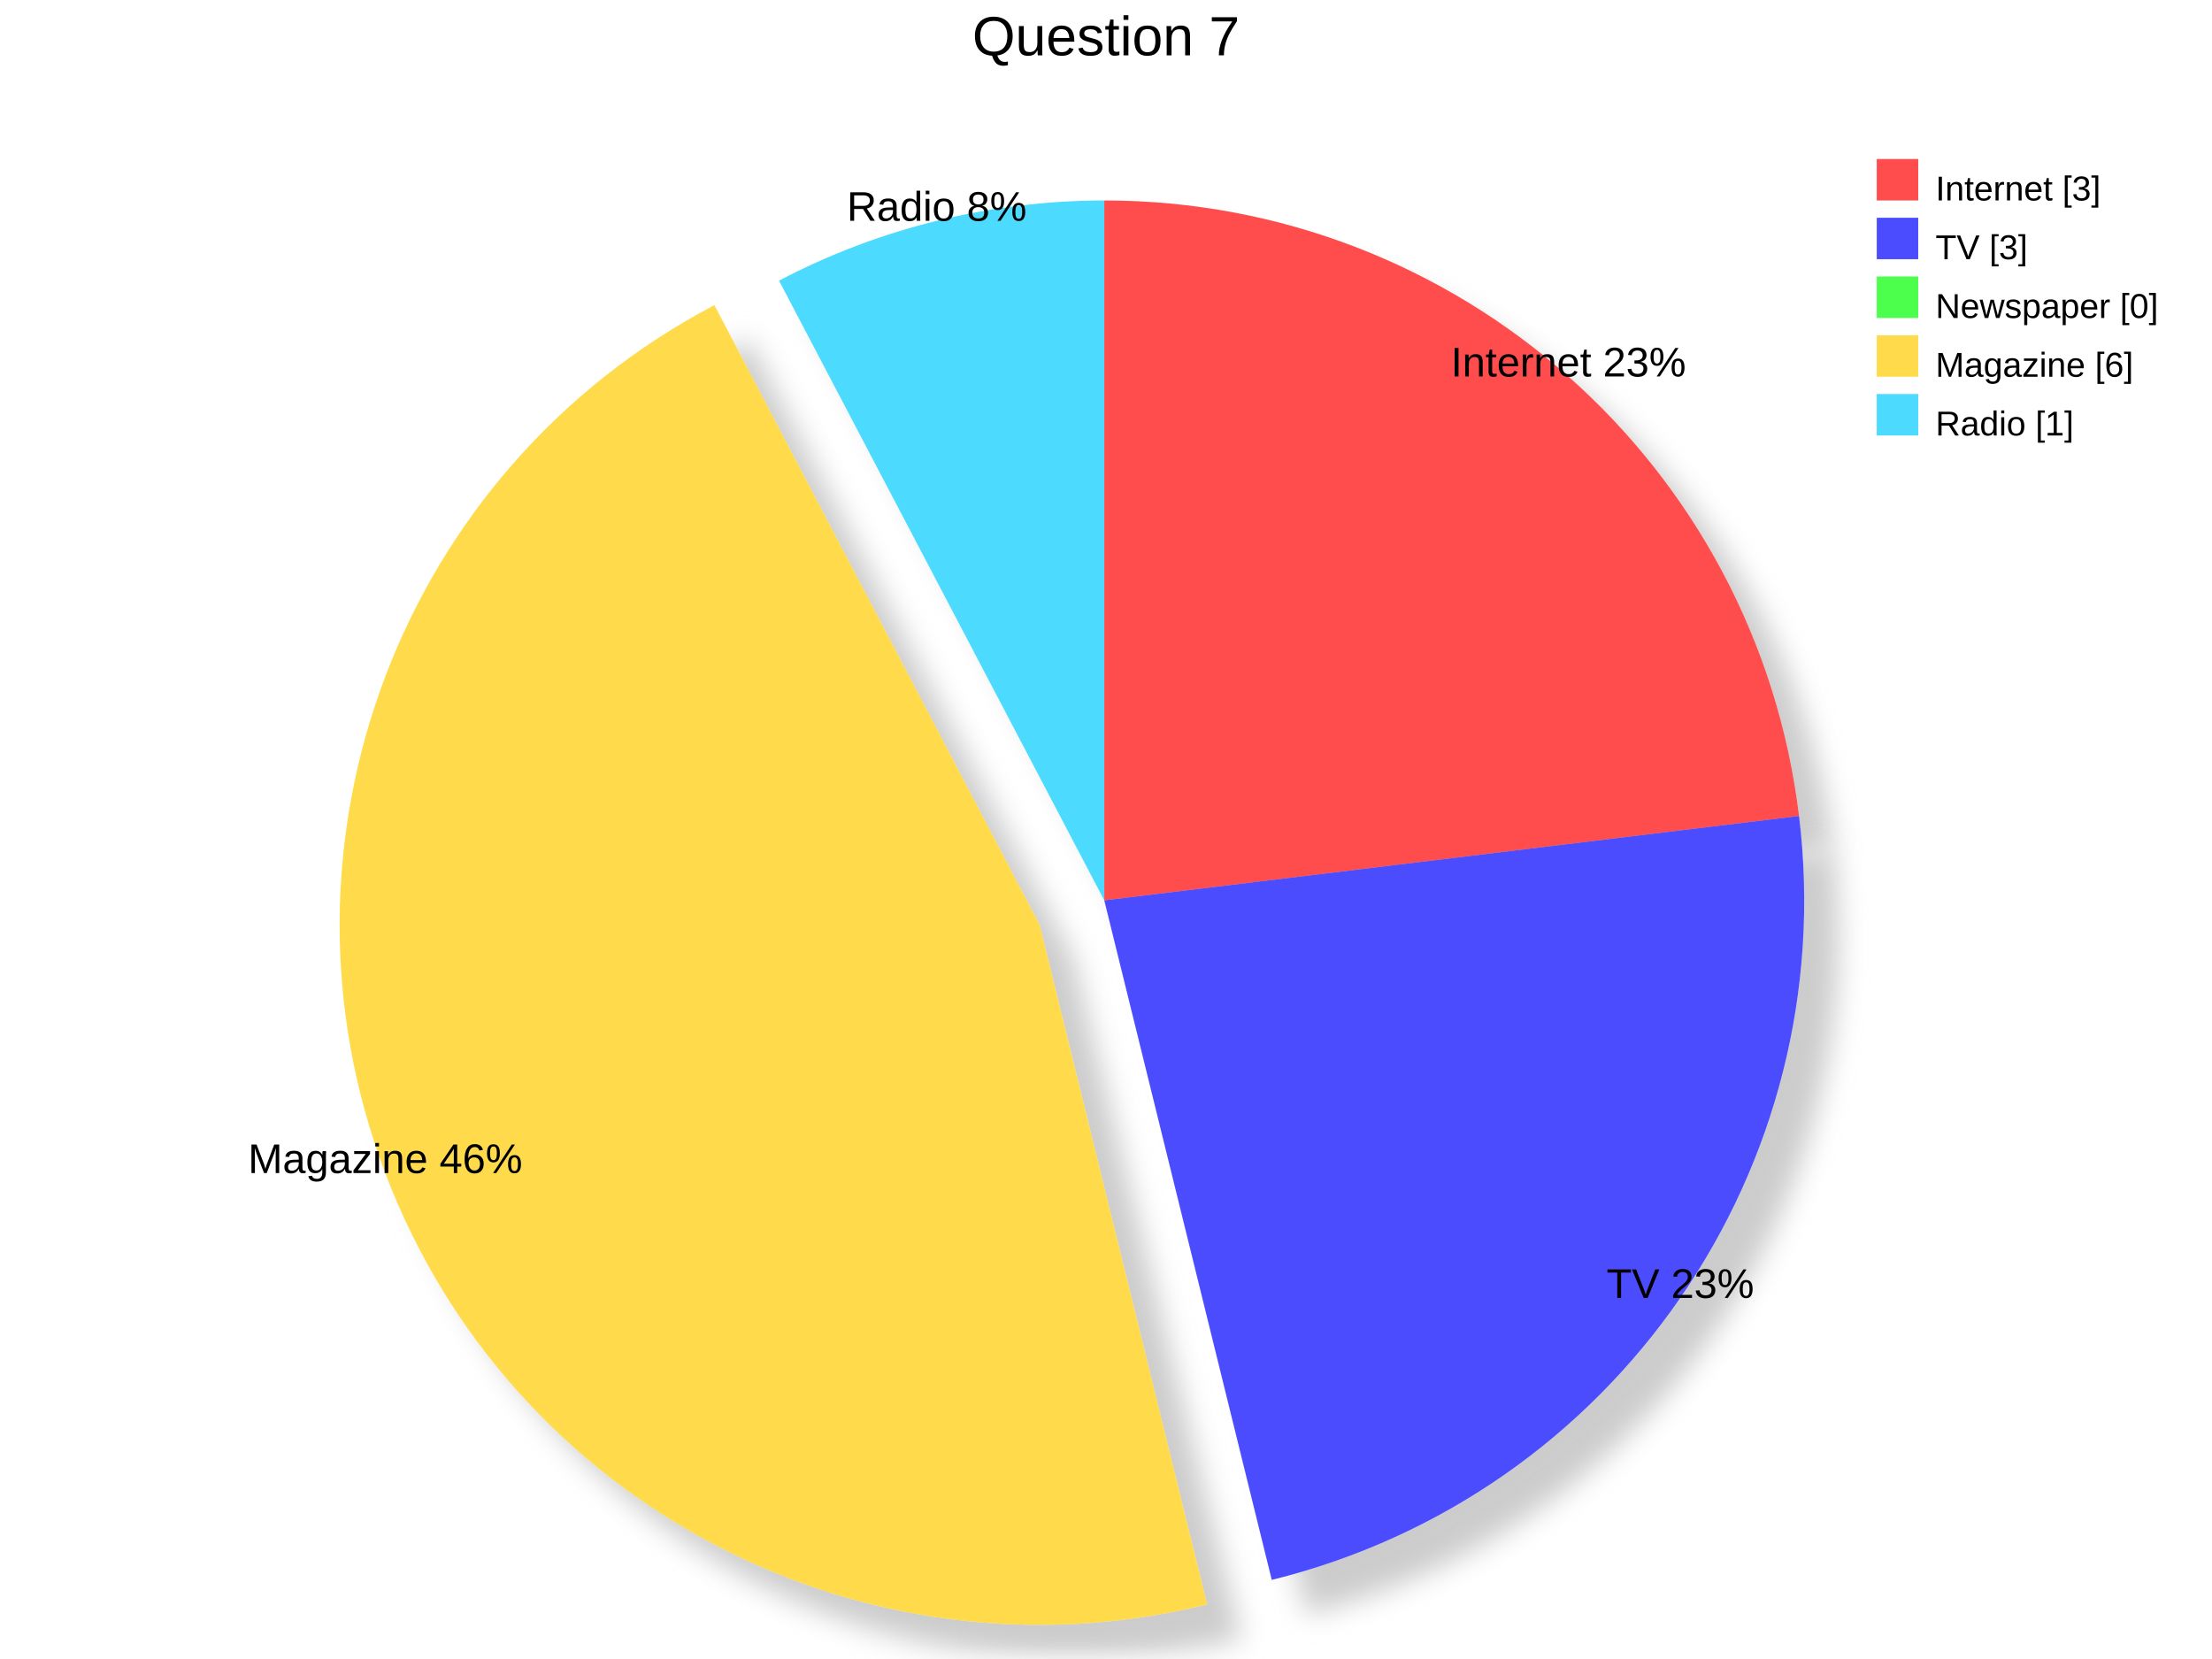
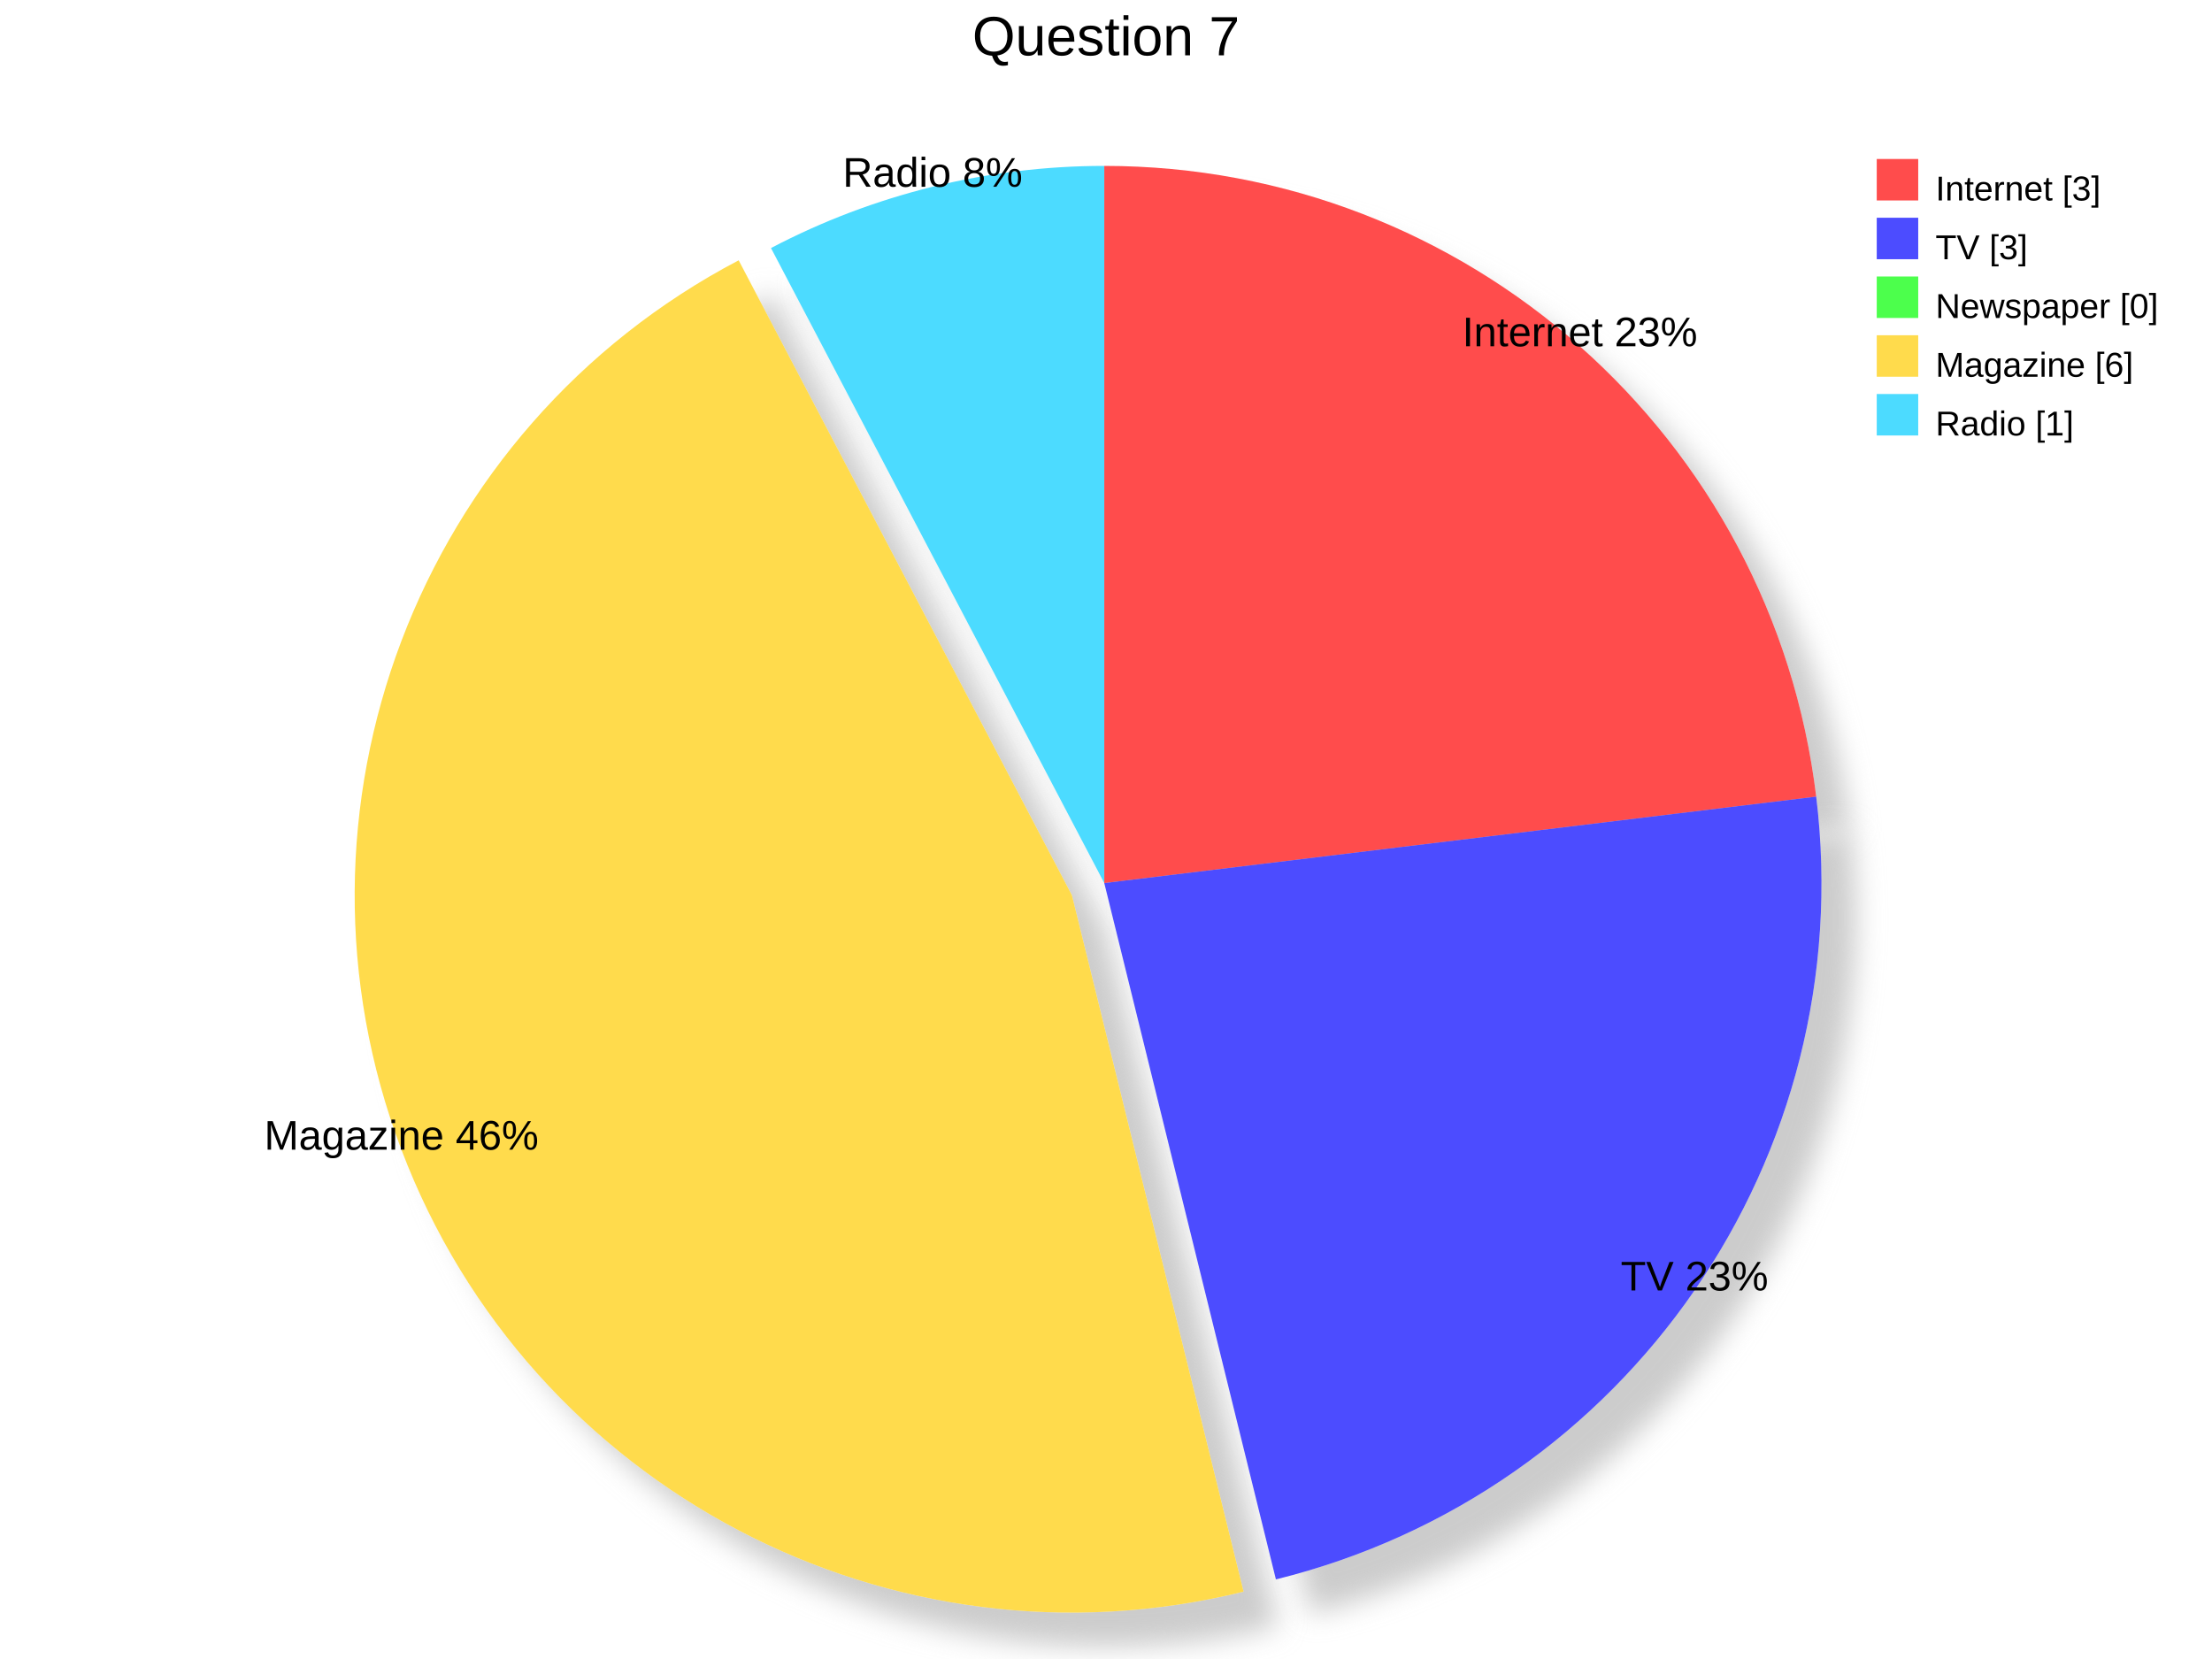
<svg xmlns="http://www.w3.org/2000/svg" viewBox="0 0 640 480" height="480" width="640">
  <defs>
    <filter id="dropshadow" height="1.2" width="1.2">
      <feGaussianBlur result="blur" stdDeviation="4" />
    </filter>
-     <style type="text/css">/* Copy from here for external style sheet */
- .svgBackground{
- 	fill:#ffffff;
- }
- .graphBackground{
- 	fill:#f0f0f0;
- }
- 
- /* graphs titles */
- .mainTitle{
- 	text-anchor: middle;
- 	fill: #000000;
- 	font-size: 16px;
- 	font-family: "Arial", sans-serif;
- 	font-weight: normal;
- }
- .subTitle{
- 	text-anchor: middle;
- 	fill: #999999;
- 	font-size: 14px;
- 	font-family: "Arial", sans-serif;
- 	font-weight: normal;
- }
- 
- .axis{
- 	stroke: #000000;
- 	stroke-width: 1px;
- }
- 
- .guideLines{
- 	stroke: #666666;
- 	stroke-width: 1px;
- 	stroke-dasharray: 5 5;
- }
- 
- .xAxisLabels{
- 	text-anchor: middle;
- 	fill: #000000;
- 	font-size: 12px;
- 	font-family: "Arial", sans-serif;
- 	font-weight: normal;
- }
- 
- .yAxisLabels{
- 	text-anchor: end;
- 	fill: #000000;
- 	font-size: 12px;
- 	font-family: "Arial", sans-serif;
- 	font-weight: normal;
- }
- 
- .xAxisTitle{
- 	text-anchor: middle;
- 	fill: #ff0000;
- 	font-size: 14px;
- 	font-family: "Arial", sans-serif;
- 	font-weight: normal;
- }
- 
- .yAxisTitle{
- 	fill: #ff0000;
- 	text-anchor: middle;
- 	font-size: 14px;
- 	font-family: "Arial", sans-serif;
- 	font-weight: normal;
- }
- 
- .dataPointLabel{
- 	fill: #000000;
- 	text-anchor:middle;
- 	font-size: 10px;
- 	font-family: "Arial", sans-serif;
- 	font-weight: normal;
- }
- 
- .staggerGuideLine{
- 	fill: none;
- 	stroke: #000000;
- 	stroke-width: 0.5px;	
- }
- 
- .dataPointLabel{
- 	fill: #000000;
- 	text-anchor:middle;
- 	font-size: 12px;
- 	font-family: "Arial", sans-serif;
- 	font-weight: normal;
- }
- 
- /* key - MUST match fill styles */
- .key1,.fill1{
- 	fill: #ff0000;
- 	fill-opacity: 0.7;
- 	stroke: none;
- 	stroke-width: 1px;	
- }
- .key2,.fill2{
- 	fill: #0000ff;
- 	fill-opacity: 0.7;
- 	stroke: none;
- 	stroke-width: 1px;	
- }
- .key3,.fill3{
- 	fill-opacity: 0.7;
- 	fill: #00ff00;
- 	stroke: none;
- 	stroke-width: 1px;	
- }
- .key4,.fill4{
- 	fill-opacity: 0.7;
- 	fill: #ffcc00;
- 	stroke: none;
- 	stroke-width: 1px;	
- }
- .key5,.fill5{
- 	fill-opacity: 0.7;
- 	fill: #00ccff;
- 	stroke: none;
- 	stroke-width: 1px;	
- }
- .key6,.fill6{
- 	fill-opacity: 0.7;
- 	fill: #ff00ff;
- 	stroke: none;
- 	stroke-width: 1px;	
- }
- .key7,.fill7{
- 	fill-opacity: 0.7;
- 	fill: #00ff99;
- 	stroke: none;
- 	stroke-width: 1px;	
- }
- .key8,.fill8{
- 	fill-opacity: 0.7;
- 	fill: #ffff00;
- 	stroke: none;
- 	stroke-width: 1px;	
- }
- .key9,.fill9{
- 	fill-opacity: 0.7;
- 	fill: #cc6666;
- 	stroke: none;
- 	stroke-width: 1px;	
- }
- .key10,.fill10{
- 	fill-opacity: 0.7;
- 	fill: #663399;
- 	stroke: none;
- 	stroke-width: 1px;	
- }
- .key11,.fill11{
- 	fill-opacity: 0.7;
- 	fill: #339900;
- 	stroke: none;
- 	stroke-width: 1px;	
- }
- .key12,.fill12{
- 	fill-opacity: 0.7;
- 	fill: #9966FF;
- 	stroke: none;
- 	stroke-width: 1px;	
- }
- 
- 
- .keyText{
- 	fill: #000000;
- 	text-anchor:start;
- 	font-size: 10px;
- 	font-family: "Arial", sans-serif;
- 	font-weight: normal;
- }
- /* End copy for external style sheet */
- </style>
  </defs>
-   <rect x="0" class="svgBackground" y="0" height="480" width="640" />
-   <text x="320" class="mainTitle" y="16">Question 7
+   <rect x="0" class="svgBackground" y="0" height="480" style="fill:#ffffff;" width="640" />
+   <text x="320" class="mainTitle" y="16" style="text-anchor: middle; fill: #000000; font-size: 16px; font-family: &quot;Arial&quot;, sans-serif; font-weight: normal;">Question 7
</text>
  <g transform="translate(543.0 46)">
-     <rect x="0" class="key1" y="0" height="12" width="12" />
-     <text x="17" class="keyText" y="12">Internet [3]</text>
-     <rect x="0" class="key2" y="17" height="12" width="12" />
-     <text x="17" class="keyText" y="29">TV [3]</text>
-     <rect x="0" class="key3" y="34" height="12" width="12" />
-     <text x="17" class="keyText" y="46">Newspaper [0]</text>
-     <rect x="0" class="key4" y="51" height="12" width="12" />
-     <text x="17" class="keyText" y="63">Magazine [6]</text>
-     <rect x="0" class="key5" y="68" height="12" width="12" />
-     <text x="17" class="keyText" y="80">Radio
+     <rect x="0" class="key1" y="0" height="12" style="fill: #ff0000; fill-opacity: 0.7; stroke: none; stroke-width: 1px;" width="12" />
+     <text x="17" class="keyText" y="12" style="fill: #000000; text-anchor:start; font-size: 10px; font-family: &quot;Arial&quot;, sans-serif; font-weight: normal;">Internet [3]</text>
+     <rect x="0" class="key2" y="17" height="12" style="fill: #0000ff; fill-opacity: 0.7; stroke: none; stroke-width: 1px;" width="12" />
+     <text x="17" class="keyText" y="29" style="fill: #000000; text-anchor:start; font-size: 10px; font-family: &quot;Arial&quot;, sans-serif; font-weight: normal;">TV [3]</text>
+     <rect x="0" class="key3" y="34" height="12" style="fill-opacity: 0.7; fill: #00ff00; stroke: none; stroke-width: 1px;" width="12" />
+     <text x="17" class="keyText" y="46" style="fill: #000000; text-anchor:start; font-size: 10px; font-family: &quot;Arial&quot;, sans-serif; font-weight: normal;">Newspaper [0]</text>
+     <rect x="0" class="key4" y="51" height="12" style="fill-opacity: 0.7; fill: #ffcc00; stroke: none; stroke-width: 1px;" width="12" />
+     <text x="17" class="keyText" y="63" style="fill: #000000; text-anchor:start; font-size: 10px; font-family: &quot;Arial&quot;, sans-serif; font-weight: normal;">Magazine [6]</text>
+     <rect x="0" class="key5" y="68" height="12" style="fill-opacity: 0.7; fill: #00ccff; stroke: none; stroke-width: 1px;" width="12" />
+     <text x="17" class="keyText" y="80" style="fill: #000000; text-anchor:start; font-size: 10px; font-family: &quot;Arial&quot;, sans-serif; font-weight: normal;">Radio
 [1]</text>
  </g>
-   <g transform="translate( 117 58 )">
+   <g transform="translate( 112 48 )">
    <g>
-       <path transform="translate( 10 10 )" d="M202.5,202.5 L202.5,0.0 A202.5,202.5 0, 0,1, 403.524 178.091 Z" filter="url(#dropshadow)" style="fill: #ccc; stroke: none;" />
-       <path transform="translate( 10 10 )" d="M202.5,202.5 L403.524,178.091 A202.5,202.5 0, 0,1, 250.961 399.116 Z" filter="url(#dropshadow)" style="fill: #ccc; stroke: none;" />
-       <path transform="translate( 10 10 )" d="M202.5,202.5 L250.961,399.116 A202.5,202.5 0, 0,1, 250.961 399.116 Z" filter="url(#dropshadow)" style="fill: #ccc; stroke: none;" />
-       <path transform="translate( -8.700325 17.0921 )" d="M202.5,202.5 L250.961,399.116 A202.5,202.5 0, 0,1, 108.394 23.195 Z" filter="url(#dropshadow)" style="fill: #ccc; stroke: none;" />
-       <path transform="translate( 10 10 )" d="M202.5,202.5 L108.394,23.195 A202.5,202.5 0, 0,1, 202.5 0.0 Z" filter="url(#dropshadow)" style="fill: #ccc; stroke: none;" />
+       <path transform="translate( 10 10 )" d="M207.5,207.5 L207.5,0.0 A207.5,207.5 0, 0,1, 413.487 182.489 Z" filter="url(#dropshadow)" style="fill: #ccc; stroke: none;" />
+       <path transform="translate( 10 10 )" d="M207.5,207.5 L413.487,182.489 A207.5,207.5 0, 0,1, 257.158 408.97 Z" filter="url(#dropshadow)" style="fill: #ccc; stroke: none;" />
+       <path transform="translate( 10 10 )" d="M207.5,207.5 L257.158,408.97 A207.5,207.5 0, 0,1, 257.158 408.97 Z" filter="url(#dropshadow)" style="fill: #ccc; stroke: none;" />
+       <path transform="translate( 0.6498376 13.54605 )" d="M207.5,207.5 L257.158,408.97 A207.5,207.5 0, 0,1, 111.07 23.768 Z" filter="url(#dropshadow)" style="fill: #ccc; stroke: none;" />
+       <path transform="translate( 10 10 )" d="M207.5,207.5 L111.07,23.768 A207.5,207.5 0, 0,1, 207.5 0.0 Z" filter="url(#dropshadow)" style="fill: #ccc; stroke: none;" />
    </g>
    <g>
-       <path d="M202.5,202.5 L202.5,0.0 A202.5,202.5 0, 0,1, 403.524 178.091 Z" style="fill: #fff; stroke: none;" />
-       <path d="M202.5,202.5 L403.524,178.091 A202.5,202.5 0, 0,1, 250.961 399.116 Z" style="fill: #fff; stroke: none;" />
-       <path d="M202.5,202.5 L250.961,399.116 A202.5,202.5 0, 0,1, 250.961 399.116 Z" style="fill: #fff; stroke: none;" />
-       <path transform="translate( -18.70032 7.092098 )" d="M202.5,202.5 L250.961,399.116 A202.5,202.5 0, 0,1, 108.394 23.195 Z" style="fill: #fff; stroke: none;" />
-       <path d="M202.5,202.5 L108.394,23.195 A202.5,202.5 0, 0,1, 202.5 0.0 Z" style="fill: #fff; stroke: none;" />
+       <path d="M207.5,207.5 L207.5,0.0 A207.5,207.5 0, 0,1, 413.487 182.489 Z" style="fill: #fff; stroke: none;" />
+       <path d="M207.5,207.5 L413.487,182.489 A207.5,207.5 0, 0,1, 257.158 408.97 Z" style="fill: #fff; stroke: none;" />
+       <path d="M207.5,207.5 L257.158,408.97 A207.5,207.5 0, 0,1, 257.158 408.97 Z" style="fill: #fff; stroke: none;" />
+       <path transform="translate( -9.350162 3.546049 )" d="M207.5,207.5 L257.158,408.97 A207.5,207.5 0, 0,1, 111.07 23.768 Z" style="fill: #fff; stroke: none;" />
+       <path d="M207.5,207.5 L111.07,23.768 A207.5,207.5 0, 0,1, 207.5 0.0 Z" style="fill: #fff; stroke: none;" />
    </g>
    <g>
-       <path class="fill1" d="M202.5,202.5 L202.5,0.0 A202.5,202.5 0, 0,1, 403.524 178.091 Z" />
-       <text x="336.782" class="dataPointLabel" y="50.927">Internet 23%</text>
-       <path class="fill2" d="M202.5,202.5 L403.524,178.091 A202.5,202.5 0, 0,1, 250.961 399.116 Z" />
-       <text x="369.154" class="dataPointLabel" y="317.533">TV 23%</text>
-       <path class="fill3" d="M202.5,202.5 L250.961,399.116 A202.5,202.5 0, 0,1, 250.961 399.116 Z" />
-       <path transform="translate( -18.70032 7.092098 )" class="fill4" d="M202.5,202.5 L250.961,399.116 A202.5,202.5 0, 0,1, 108.394 23.195 Z" />
-       <text x="-5.541" class="dataPointLabel" y="281.4">Magazine 46%</text>
-       <path class="fill5" d="M202.5,202.5 L108.394,23.195 A202.5,202.5 0, 0,1, 202.5 0.0 Z" />
-       <text x="154.039" class="dataPointLabel" y="5.884">Radio
+       <path class="fill1" d="M207.5,207.5 L207.5,0.0 A207.5,207.5 0, 0,1, 413.487 182.489 Z" style="fill: #ff0000; fill-opacity: 0.7; stroke: none; stroke-width: 1px;" />
+       <text x="345.098" class="dataPointLabel" y="52.184" style="fill: #000000; text-anchor:middle; font-size: 10px; font-family: &quot;Arial&quot;, sans-serif; font-weight: normal;; fill: #000000; text-anchor:middle; font-size: 12px; font-family: &quot;Arial&quot;, sans-serif; font-weight: normal;">Internet 23%</text>
+       <path class="fill2" d="M207.5,207.5 L413.487,182.489 A207.5,207.5 0, 0,1, 257.158 408.97 Z" style="fill: #0000ff; fill-opacity: 0.7; stroke: none; stroke-width: 1px;" />
+       <text x="378.269" class="dataPointLabel" y="325.373" style="fill: #000000; text-anchor:middle; font-size: 10px; font-family: &quot;Arial&quot;, sans-serif; font-weight: normal;; fill: #000000; text-anchor:middle; font-size: 12px; font-family: &quot;Arial&quot;, sans-serif; font-weight: normal;">TV 23%</text>
+       <path class="fill3" d="M207.5,207.5 L257.158,408.97 A207.5,207.5 0, 0,1, 257.158 408.97 Z" style="fill-opacity: 0.7; fill: #00ff00; stroke: none; stroke-width: 1px;" />
+       <path transform="translate( -9.350162 3.546049 )" class="fill4" d="M207.5,207.5 L257.158,408.97 A207.5,207.5 0, 0,1, 111.07 23.768 Z" style="fill-opacity: 0.7; fill: #ffcc00; stroke: none; stroke-width: 1px;" />
+       <text x="4.134" class="dataPointLabel" y="284.627" style="fill: #000000; text-anchor:middle; font-size: 10px; font-family: &quot;Arial&quot;, sans-serif; font-weight: normal;; fill: #000000; text-anchor:middle; font-size: 12px; font-family: &quot;Arial&quot;, sans-serif; font-weight: normal;">Magazine 46%</text>
+       <path class="fill5" d="M207.5,207.5 L111.07,23.768 A207.5,207.5 0, 0,1, 207.5 0.0 Z" style="fill-opacity: 0.7; fill: #00ccff; stroke: none; stroke-width: 1px;" />
+       <text x="157.842" class="dataPointLabel" y="6.03" style="fill: #000000; text-anchor:middle; font-size: 10px; font-family: &quot;Arial&quot;, sans-serif; font-weight: normal;; fill: #000000; text-anchor:middle; font-size: 12px; font-family: &quot;Arial&quot;, sans-serif; font-weight: normal;">Radio
 8%</text>
    </g>
  </g>
</svg>
